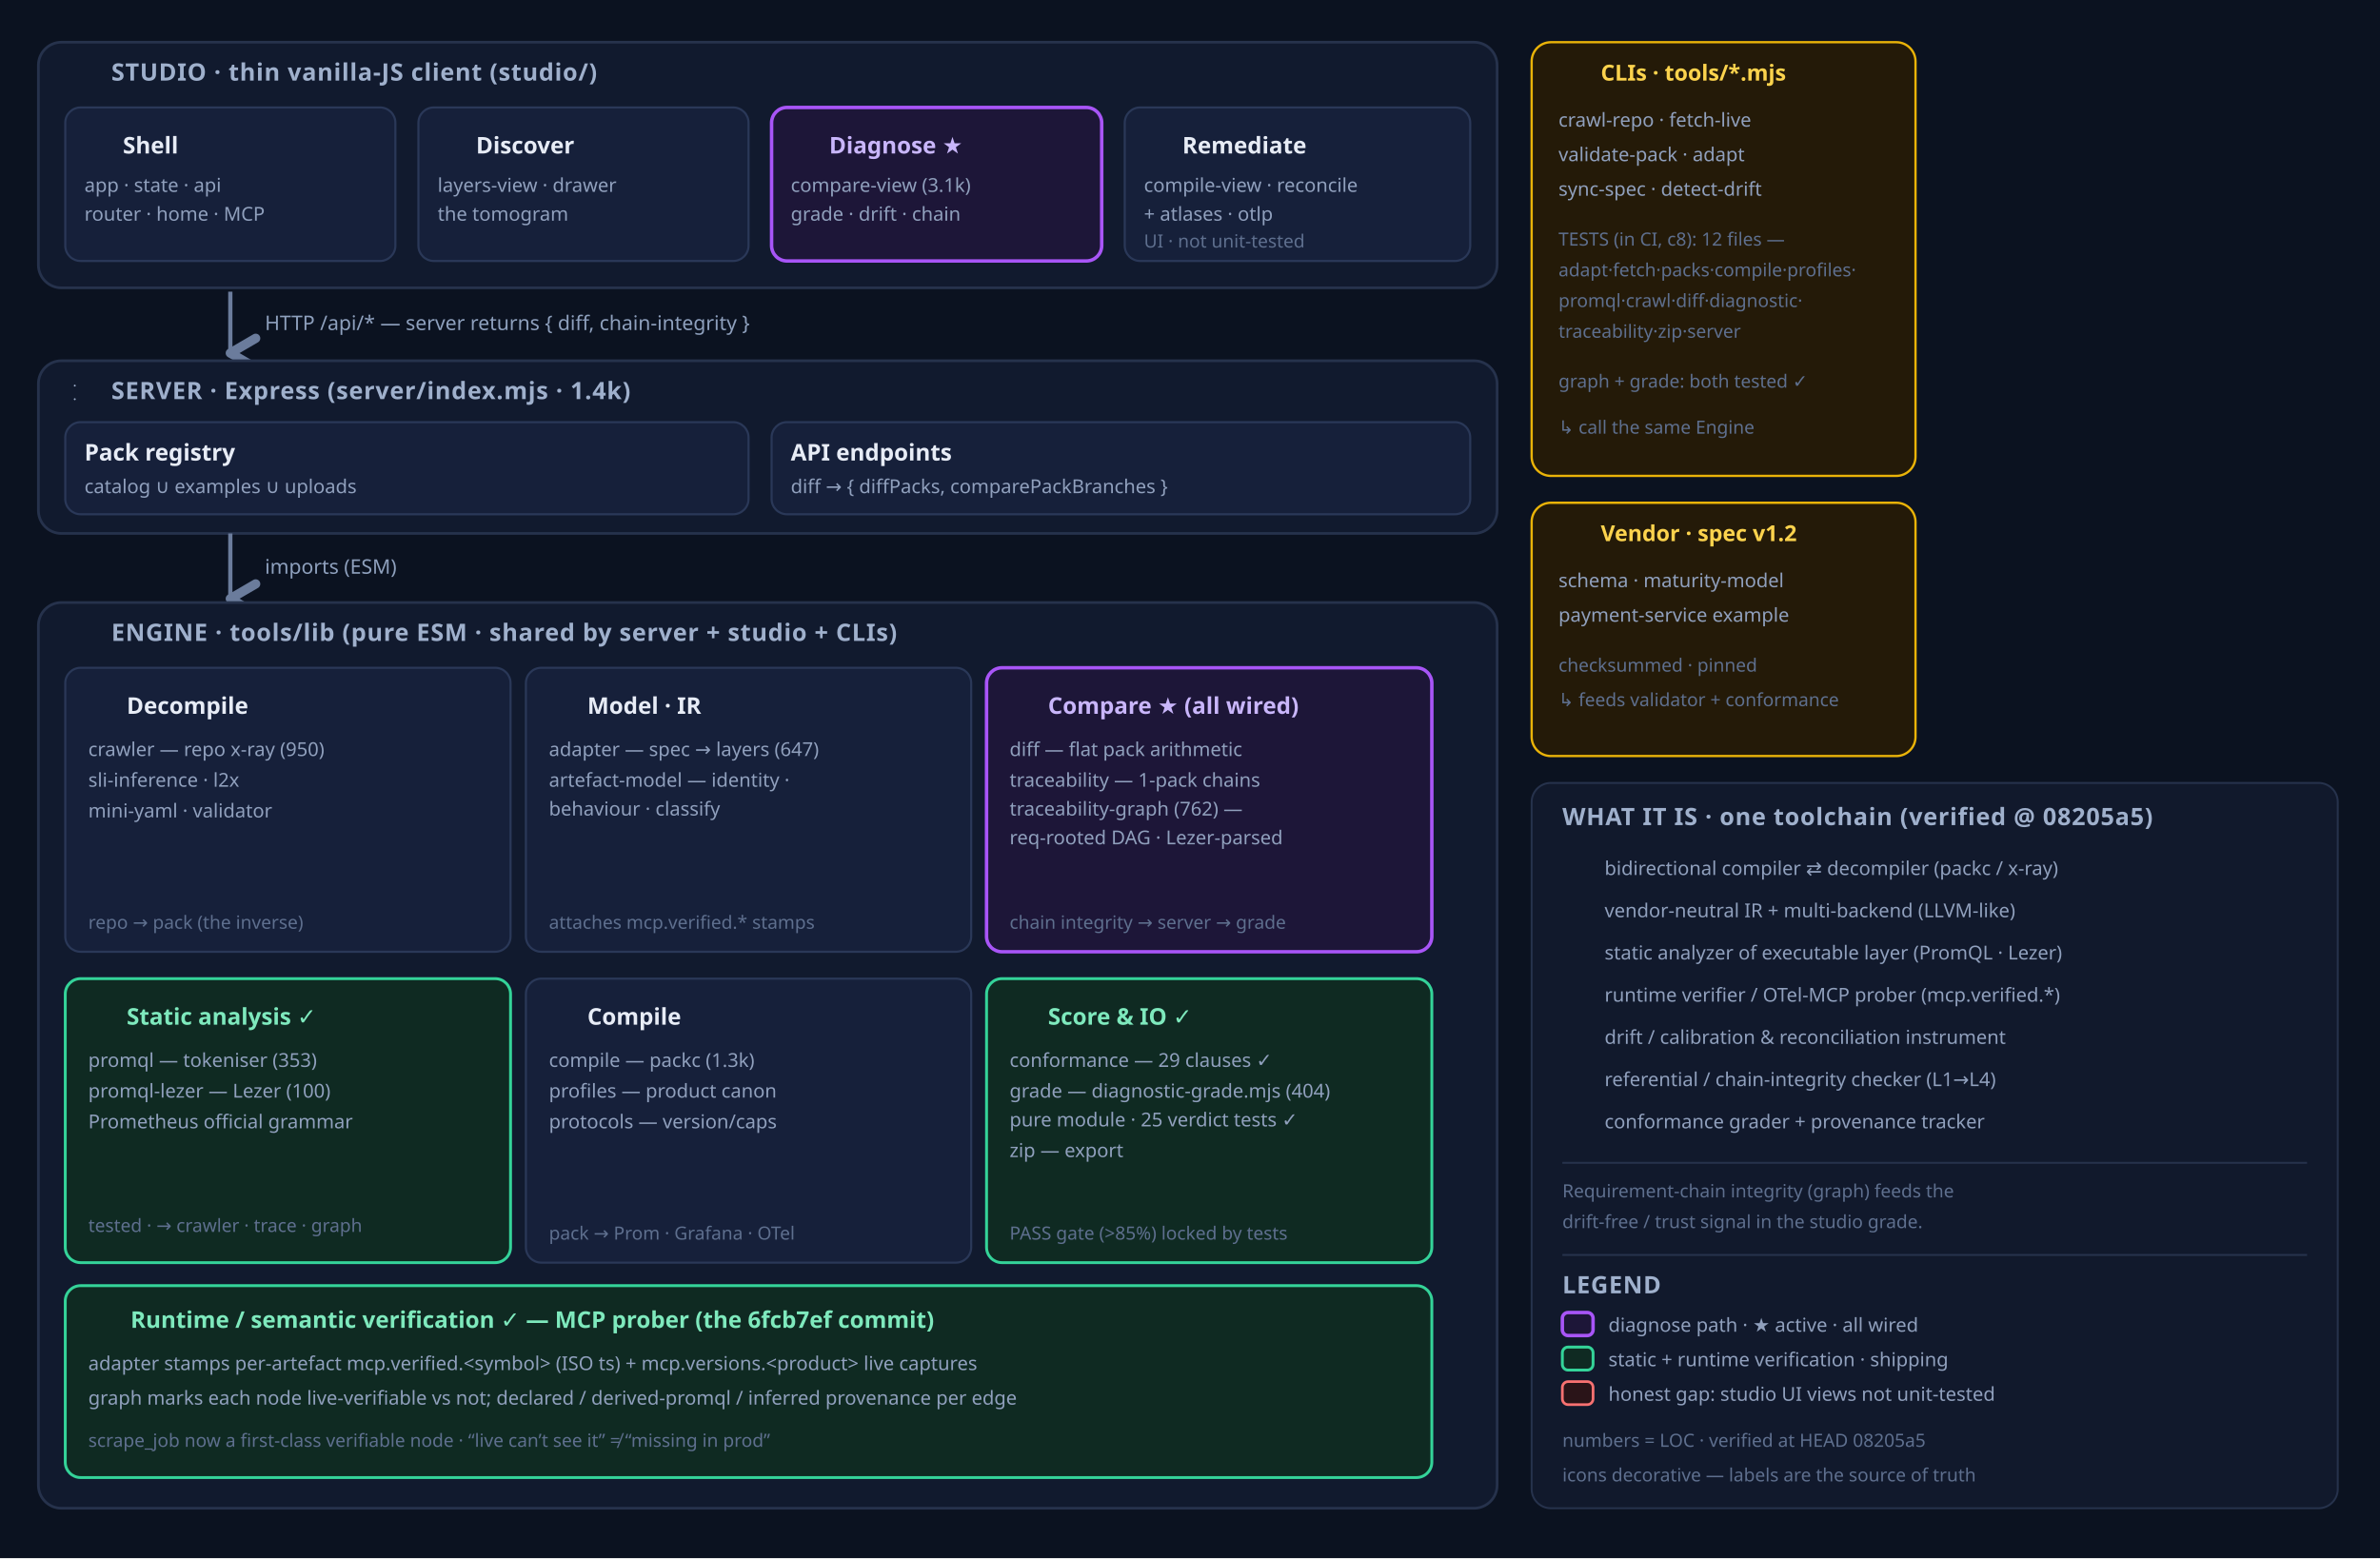
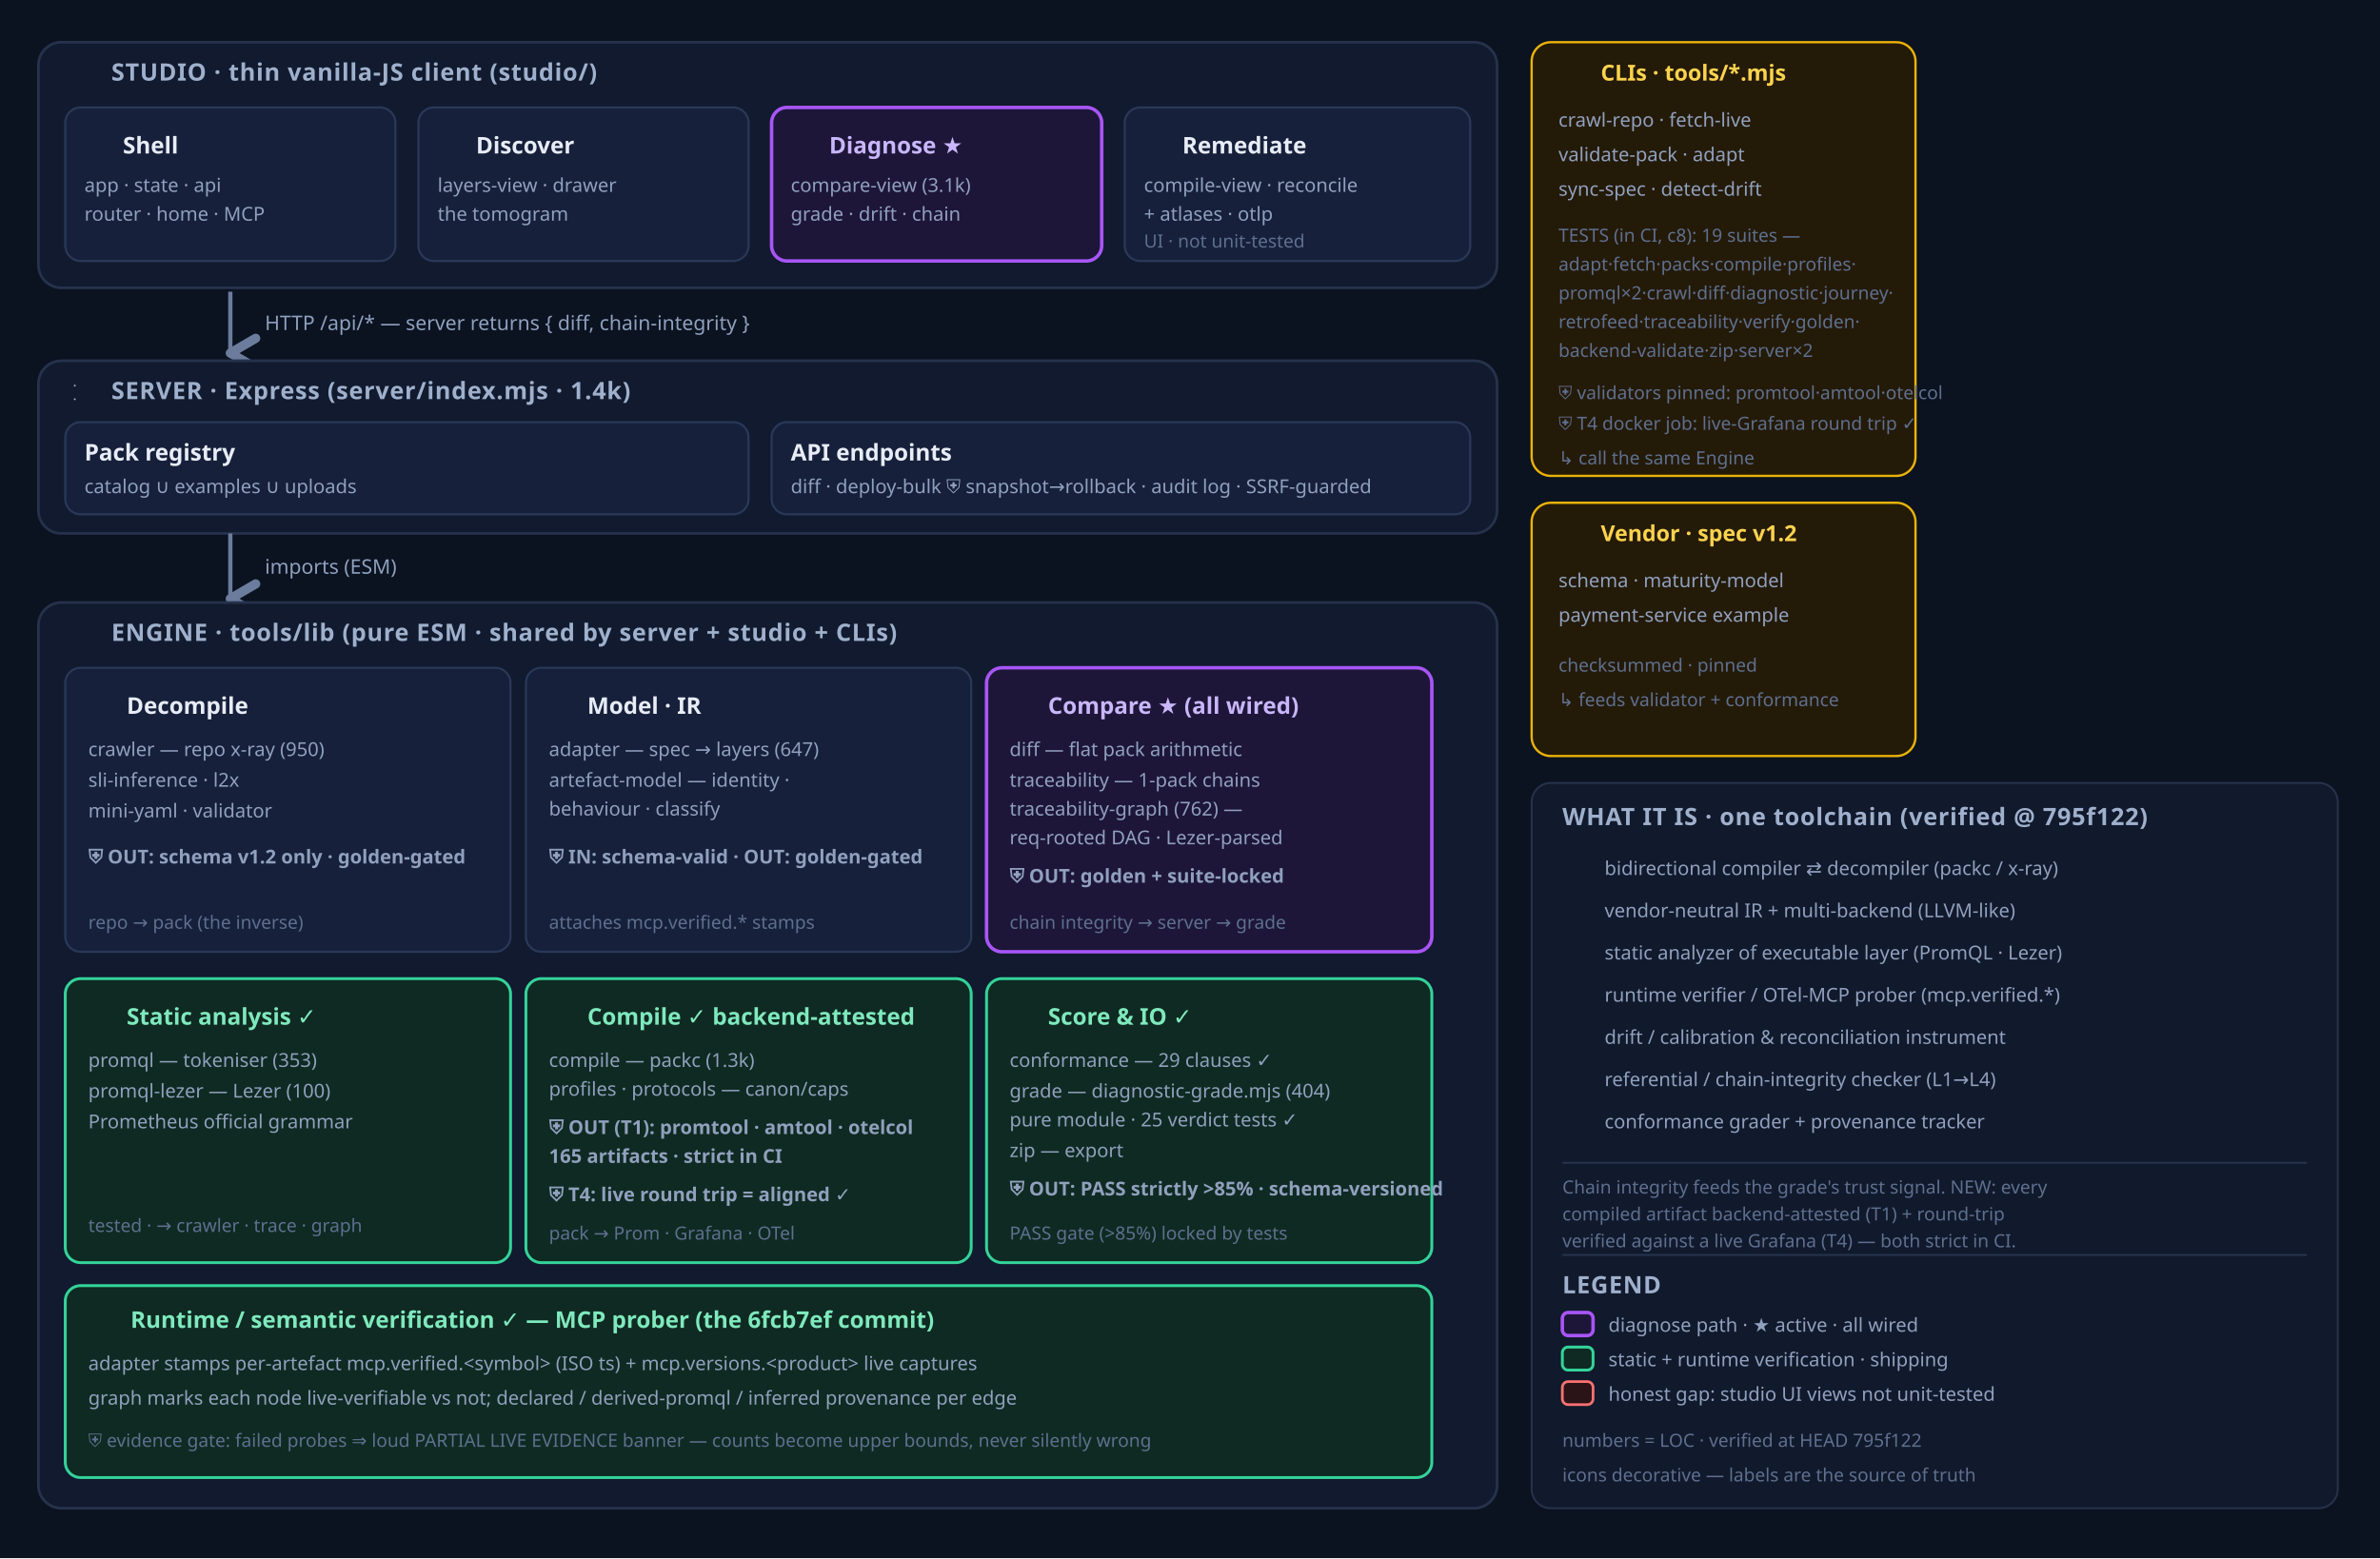
<svg xmlns="http://www.w3.org/2000/svg" viewBox="0 0 1240 812" font-family="ui-sans-serif, system-ui, sans-serif">
  <style>
  .pg{fill:#0b1220;}
  .band{fill:#111a2e;stroke:#26324c;stroke-width:1.4;} .bl{fill:#9fb0cc;font-size:12.5px;font-weight:700;letter-spacing:.03em;}
  .mod{fill:#16203a;stroke:#2a3858;stroke-width:1.1;} .mt{fill:#e7ecf6;font-size:12px;font-weight:700;} .sub{fill:#90a0bd;font-size:10px;} .note{fill:#5e6f8e;font-size:9.5px;}
  .acc{fill:#1d1638;stroke:#a855f7;stroke-width:1.8;} .at{fill:#c9b6fb;font-size:12px;font-weight:700;}
  .grn{fill:#0f2a22;stroke:#34d399;stroke-width:1.5;} .gt{fill:#7ee9bd;font-size:12px;font-weight:700;}
  .warn{fill:#2a1418;stroke:#f87171;stroke-width:1.4;} .wt{fill:#fca5a5;font-size:12px;font-weight:700;}
  .side{fill:#241a08;stroke:#eab308;stroke-width:1.2;} .st{fill:#fcd34d;font-size:11.5px;font-weight:700;}
  .ar{stroke:#6b7c9c;stroke-width:2.2;fill:none;} .arl{fill:#8ea0bd;font-size:10.5px;}
  .i{fill:none;stroke-width:1.7;stroke-linecap:round;stroke-linejoin:round;}
</style>
  <defs>
    <marker id="dn" markerWidth="11" markerHeight="11" refX="5.5" refY="8" orient="auto">
      <path d="M2,2 L5.5,8 L9,2" fill="none" stroke="#6b7c9c" stroke-width="2.2" stroke-linecap="round" stroke-linejoin="round" />
    </marker>
    <symbol id="ic-browser" viewBox="0 0 24 24">
      <rect class="i" x="3" y="4" width="18" height="15" rx="2" />
      <path class="i" d="M3 8h18" />
    </symbol>
    <symbol id="ic-server" viewBox="0 0 24 24">
      <rect class="i" x="3" y="4" width="18" height="6" rx="1.5" />
      <rect class="i" x="3" y="14" width="18" height="6" rx="1.5" />
      <circle cx="7" cy="7" r="0.7" fill="currentColor" />
      <circle cx="7" cy="17" r="0.7" fill="currentColor" />
    </symbol>
    <symbol id="ic-chip" viewBox="0 0 24 24">
      <rect class="i" x="6" y="6" width="12" height="12" rx="2" />
      <path class="i" d="M9 3v3M15 3v3M9 18v3M15 18v3M3 9h3M3 15h3M18 9h3M18 15h3" />
    </symbol>
    <symbol id="ic-compass" viewBox="0 0 24 24">
      <circle class="i" cx="12" cy="12" r="9" />
      <path class="i" d="M15.5 8.5l-2 5-5 2 2-5z" />
    </symbol>
    <symbol id="ic-stetho" viewBox="0 0 24 24">
      <path class="i" d="M5 3v5a4 4 0 008 0V3" />
      <path class="i" d="M9 15a5 5 0 0010 0v-2" />
      <circle class="i" cx="19" cy="9" r="2" />
    </symbol>
    <symbol id="ic-wrench" viewBox="0 0 24 24">
      <path class="i" d="M14.5 5.5a3.5 3.5 0 01-4.6 4.6L5 15l4 4 4.9-4.9a3.5 3.5 0 004.6-4.6l-2.5 2.5-2-2z" />
    </symbol>
    <symbol id="ic-swap" viewBox="0 0 24 24">
      <path class="i" d="M4 8h13l-3-3M20 16H7l3 3" />
    </symbol>
    <symbol id="ic-cube" viewBox="0 0 24 24">
      <path class="i" d="M12 3l8 4.5v9L12 21l-8-4.5v-9z" />
      <path class="i" d="M4 7.5l8 4.5 8-4.5M12 12v9" />
    </symbol>
    <symbol id="ic-compare" viewBox="0 0 24 24">
      <path class="i" d="M12 3v18" />
      <path class="i" d="M7 8l-3 3 3 3M17 8l3 3-3 3" />
    </symbol>
    <symbol id="ic-code" viewBox="0 0 24 24">
      <path class="i" d="M9 8l-4 4 4 4M15 8l4 4-4 4" />
    </symbol>
    <symbol id="ic-shield" viewBox="0 0 24 24">
      <path class="i" d="M12 3l7 3v5c0 4.5-3 8-7 10-4-2-7-5.5-7-10V6z" />
      <path class="i" d="M9 12l2 2 4-4" />
    </symbol>
    <symbol id="ic-pulse" viewBox="0 0 24 24">
      <path class="i" d="M3 12h4l2-5 3 10 2-5h7" />
    </symbol>
    <symbol id="ic-flask" viewBox="0 0 24 24">
      <path class="i" d="M9 3h6M10 3v6l-5 8a2 2 0 002 3h10a2 2 0 002-3l-5-8V3" />
      <path class="i" d="M7.5 14h9" />
    </symbol>
    <symbol id="ic-book" viewBox="0 0 24 24">
      <path class="i" d="M4 5a2 2 0 012-2h13v16H6a2 2 0 00-2 2z" />
      <path class="i" d="M4 19a2 2 0 002-2h13" />
    </symbol>
    <symbol id="ic-warn" viewBox="0 0 24 24">
      <path class="i" d="M12 4l9 16H3z" />
      <path class="i" d="M12 10v4" />
      <circle cx="12" cy="17.2" r="0.8" fill="currentColor" />
    </symbol>
  </defs>
  <rect class="pg" x="0" y="0" width="1240" height="812" />
  <rect class="band" x="20" y="22" width="760" height="128" rx="12" />
  <use href="#ic-browser" x="34" y="30" width="17" height="17" color="#9fb0cc" />
  <text class="bl" x="58" y="42">STUDIO · thin vanilla-JS client (studio/)</text>
  <rect class="mod" x="34" y="56" width="172" height="80" rx="8" />
  <use href="#ic-cube" x="44" y="68" width="15" height="15" color="#cbd5e1" />
  <text class="mt" x="64" y="80">Shell</text>
  <text class="sub" x="44" y="100">app · state · api</text>
  <text class="sub" x="44" y="115">router · home · MCP</text>
  <rect class="mod" x="218" y="56" width="172" height="80" rx="8" />
  <use href="#ic-compass" x="228" y="68" width="15" height="15" color="#cbd5e1" />
  <text class="mt" x="248" y="80">Discover</text>
  <text class="sub" x="228" y="100">layers-view · drawer</text>
  <text class="sub" x="228" y="115">the tomogram</text>
  <rect class="acc" x="402" y="56" width="172" height="80" rx="8" />
  <use href="#ic-stetho" x="412" y="68" width="15" height="15" color="#c9b6fb" />
  <text class="at" x="432" y="80">Diagnose ★</text>
  <text class="sub" x="412" y="100">compare-view (3.1k)</text>
  <text class="sub" x="412" y="115">grade · drift · chain</text>
  <rect class="mod" x="586" y="56" width="180" height="80" rx="8" />
  <use href="#ic-wrench" x="596" y="68" width="15" height="15" color="#cbd5e1" />
  <text class="mt" x="616" y="80">Remediate</text>
  <text class="sub" x="596" y="100">compile-view · reconcile</text>
  <text class="sub" x="596" y="115">+ atlases · otlp</text>
  <text class="note" x="596" y="129" fill="#fca5a5">UI · not unit-tested</text>
  <line class="ar" x1="120" y1="152" x2="120" y2="184" marker-end="url(#dn)" />
  <text class="arl" x="138" y="172">HTTP /api/*  —  server returns { diff, chain-integrity }</text>
  <rect class="band" x="20" y="188" width="760" height="90" rx="12" />
  <use href="#ic-server" x="34" y="196" width="17" height="17" color="#9fb0cc" />
  <text class="bl" x="58" y="208">SERVER · Express (server/index.mjs · 1.4k)</text>
  <rect class="mod" x="34" y="220" width="356" height="48" rx="8" />
  <text class="mt" x="44" y="240">Pack registry</text>
  <text class="sub" x="44" y="257">catalog ∪ examples ∪ uploads</text>
  <rect class="mod" x="402" y="220" width="364" height="48" rx="8" />
  <text class="mt" x="412" y="240">API endpoints</text>
-   <text class="sub" x="412" y="257">diff → { diffPacks, comparePackBranches }</text>
+   <text class="sub" x="412" y="257">diff · deploy-bulk ⛨ snapshot→rollback · audit log · SSRF-guarded</text>
  <line class="ar" x1="120" y1="278" x2="120" y2="312" marker-end="url(#dn)" />
  <text class="arl" x="138" y="299">imports (ESM)</text>
  <rect class="band" x="20" y="314" width="760" height="472" rx="12" />
  <use href="#ic-chip" x="34" y="322" width="17" height="17" color="#9fb0cc" />
  <text class="bl" x="58" y="334">ENGINE · tools/lib (pure ESM · shared by server + studio + CLIs)</text>
  <rect class="mod" x="34" y="348" width="232" height="148" rx="8" />
  <use href="#ic-swap" x="46" y="360" width="15" height="15" color="#cbd5e1" />
  <text class="mt" x="66" y="372">Decompile</text>
  <text class="sub" x="46" y="394">crawler — repo x-ray (950)</text>
  <text class="sub" x="46" y="410">sli-inference · l2x</text>
  <text class="sub" x="46" y="426">mini-yaml · validator</text>
+   <text class="sub" x="46" y="450" font-weight="700">⛨ OUT: schema v1.2 only · golden-gated</text>
  <text class="note" x="46" y="484">repo → pack (the inverse)</text>
  <rect class="mod" x="274" y="348" width="232" height="148" rx="8" />
  <use href="#ic-cube" x="286" y="360" width="15" height="15" color="#cbd5e1" />
  <text class="mt" x="306" y="372">Model · IR</text>
  <text class="sub" x="286" y="394">adapter — spec → layers (647)</text>
  <text class="sub" x="286" y="410">artefact-model — identity ·</text>
  <text class="sub" x="286" y="425">behaviour · classify</text>
+   <text class="sub" x="286" y="450" font-weight="700">⛨ IN: schema-valid · OUT: golden-gated</text>
  <text class="note" x="286" y="484">attaches mcp.verified.* stamps</text>
  <rect class="acc" x="514" y="348" width="232" height="148" rx="8" />
  <use href="#ic-compare" x="526" y="360" width="15" height="15" color="#c9b6fb" />
  <text class="at" x="546" y="372">Compare ★ (all wired)</text>
  <text class="sub" x="526" y="394">diff — flat pack arithmetic</text>
  <text class="sub" x="526" y="410">traceability — 1-pack chains</text>
  <text class="sub" x="526" y="425">traceability-graph (762) —</text>
  <text class="sub" x="526" y="440">req-rooted DAG · Lezer-parsed</text>
+   <text class="sub" x="526" y="460" font-weight="700">⛨ OUT: golden + suite-locked</text>
  <text class="note" x="526" y="484">chain integrity → server → grade</text>
  <rect class="grn" x="34" y="510" width="232" height="148" rx="8" />
  <use href="#ic-code" x="46" y="522" width="15" height="15" color="#7ee9bd" />
  <text class="gt" x="66" y="534">Static analysis ✓</text>
  <text class="sub" x="46" y="556">promql — tokeniser (353)</text>
  <text class="sub" x="46" y="572">promql-lezer — Lezer (100)</text>
  <text class="sub" x="46" y="588">Prometheus official grammar</text>
  <text class="note" x="46" y="642">tested · → crawler · trace · graph</text>
-   <rect class="mod" x="274" y="510" width="232" height="148" rx="8" />
-   <use href="#ic-wrench" x="286" y="522" width="15" height="15" color="#cbd5e1" />
-   <text class="mt" x="306" y="534">Compile</text>
+   <rect class="grn" x="274" y="510" width="232" height="148" rx="8" />
+   <use href="#ic-wrench" x="286" y="522" width="15" height="15" color="#7ee9bd" />
+   <text class="gt" x="306" y="534">Compile ✓ backend-attested</text>
  <text class="sub" x="286" y="556">compile — packc (1.3k)</text>
-   <text class="sub" x="286" y="572">profiles — product canon</text>
-   <text class="sub" x="286" y="588">protocols — version/caps</text>
+   <text class="sub" x="286" y="571">profiles · protocols — canon/caps</text>
+   <text class="sub" x="286" y="591" font-weight="700">⛨ OUT (T1): promtool · amtool · otelcol</text>
+   <text class="sub" x="286" y="606" font-weight="700">165 artifacts · strict in CI</text>
+   <text class="sub" x="286" y="626" font-weight="700">⛨ T4: live round trip = aligned ✓</text>
  <text class="note" x="286" y="646">pack → Prom · Grafana · OTel</text>
  <rect class="grn" x="514" y="510" width="232" height="148" rx="8" />
  <use href="#ic-shield" x="526" y="522" width="15" height="15" color="#7ee9bd" />
  <text class="gt" x="546" y="534">Score &amp; IO ✓</text>
  <text class="sub" x="526" y="556">conformance — 29 clauses ✓</text>
  <text class="sub" x="526" y="572">grade — diagnostic-grade.mjs (404)</text>
  <text class="sub" x="526" y="587">pure module · 25 verdict tests ✓</text>
  <text class="sub" x="526" y="603">zip — export</text>
+   <text class="sub" x="526" y="623" font-weight="700">⛨ OUT: PASS strictly &gt;85% · schema-versioned</text>
  <text class="note" x="526" y="646">PASS gate (&gt;85%) locked by tests</text>
  <rect class="grn" x="34" y="670" width="712" height="100" rx="8" />
  <use href="#ic-pulse" x="46" y="678" width="16" height="16" color="#7ee9bd" />
  <text class="gt" x="68" y="692">Runtime / semantic verification ✓ — MCP prober (the 6fcb7ef commit)</text>
  <text class="sub" x="46" y="714">adapter stamps per-artefact mcp.verified.&lt;symbol&gt; (ISO ts) + mcp.versions.&lt;product&gt; live captures</text>
  <text class="sub" x="46" y="732">graph marks each node live-verifiable vs not; declared / derived-promql / inferred provenance per edge</text>
-   <text class="note" x="46" y="754">scrape_job now a first-class verifiable node · “live can’t see it” ≠ “missing in prod”</text>
+   <text class="note" x="46" y="754">⛨ evidence gate: failed probes ⇒ loud PARTIAL LIVE EVIDENCE banner — counts become upper bounds, never silently wrong</text>
  <rect class="side" x="798" y="22" width="200" height="226" rx="10" />
  <use href="#ic-flask" x="812" y="30" width="15" height="15" color="#fcd34d" />
  <text class="st" x="834" y="42">CLIs · tools/*.mjs</text>
  <text class="sub" x="812" y="66">crawl-repo · fetch-live</text>
  <text class="sub" x="812" y="84">validate-pack · adapt</text>
  <text class="sub" x="812" y="102">sync-spec · detect-drift</text>
-   <text class="note" x="812" y="128">TESTS (in CI, c8): 12 files —</text>
-   <text class="note" x="812" y="144">adapt·fetch·packs·compile·profiles·</text>
-   <text class="note" x="812" y="160">promql·crawl·diff·diagnostic·</text>
-   <text class="note" x="812" y="176">traceability·zip·server</text>
-   <text class="note" x="812" y="202" fill="#7ee9bd">graph + grade: both tested ✓</text>
-   <text class="note" x="812" y="226">↳ call the same Engine</text>
+   <text class="note" x="812" y="126">TESTS (in CI, c8): 19 suites —</text>
+   <text class="note" x="812" y="141">adapt·fetch·packs·compile·profiles·</text>
+   <text class="note" x="812" y="156">promql×2·crawl·diff·diagnostic·journey·</text>
+   <text class="note" x="812" y="171">retrofeed·traceability·verify·golden·</text>
+   <text class="note" x="812" y="186">backend-validate·zip·server×2</text>
+   <text class="note" x="812" y="208" fill="#7ee9bd">⛨ validators pinned: promtool·amtool·otelcol</text>
+   <text class="note" x="812" y="224" fill="#7ee9bd">⛨ T4 docker job: live-Grafana round trip ✓</text>
+   <text class="note" x="812" y="242">↳ call the same Engine</text>
  <rect class="side" x="798" y="262" width="200" height="132" rx="10" />
  <use href="#ic-book" x="812" y="270" width="15" height="15" color="#fcd34d" />
  <text class="st" x="834" y="282">Vendor · spec v1.2</text>
  <text class="sub" x="812" y="306">schema · maturity-model</text>
  <text class="sub" x="812" y="324">payment-service example</text>
  <text class="note" x="812" y="350">checksummed · pinned</text>
  <text class="note" x="812" y="368">↳ feeds validator + conformance</text>
  <rect x="798" y="408" width="420" height="378" rx="10" fill="#11192c" stroke="#26324c" />
-   <text class="bl" x="814" y="430">WHAT IT IS · one toolchain (verified @ 08205a5)</text>
+   <text class="bl" x="814" y="430">WHAT IT IS · one toolchain (verified @ 795f122)</text>
  <use href="#ic-swap" x="814" y="444" width="15" height="15" color="#c084fc" />
  <text class="sub" x="836" y="456">bidirectional compiler ⇄ decompiler  (packc / x-ray)</text>
  <use href="#ic-cube" x="814" y="466" width="15" height="15" color="#c084fc" />
  <text class="sub" x="836" y="478">vendor-neutral IR + multi-backend  (LLVM-like)</text>
  <use href="#ic-code" x="814" y="488" width="15" height="15" color="#34d399" />
  <text class="sub" x="836" y="500">static analyzer of executable layer  (PromQL · Lezer)</text>
  <use href="#ic-pulse" x="814" y="510" width="15" height="15" color="#34d399" />
  <text class="sub" x="836" y="522">runtime verifier / OTel-MCP prober  (mcp.verified.*)</text>
  <use href="#ic-compare" x="814" y="532" width="15" height="15" color="#c084fc" />
  <text class="sub" x="836" y="544">drift / calibration &amp; reconciliation instrument</text>
  <use href="#ic-shield" x="814" y="554" width="15" height="15" color="#c084fc" />
  <text class="sub" x="836" y="566">referential / chain-integrity checker (L1→L4)</text>
  <use href="#ic-book" x="814" y="576" width="15" height="15" color="#c084fc" />
  <text class="sub" x="836" y="588">conformance grader + provenance tracker</text>
  <line x1="814" y1="606" x2="1202" y2="606" stroke="#26324c" />
-   <text class="note" x="814" y="624">Requirement-chain integrity (graph) feeds the</text>
-   <text class="note" x="814" y="640">drift-free / trust signal in the studio grade.</text>
+   <text class="note" x="814" y="622">Chain integrity feeds the grade's trust signal. NEW: every</text>
+   <text class="note" x="814" y="636">compiled artifact backend-attested (T1) + round-trip</text>
+   <text class="note" x="814" y="650">verified against a live Grafana (T4) — both strict in CI.</text>
  <line x1="814" y1="654" x2="1202" y2="654" stroke="#26324c" />
  <text class="bl" x="814" y="674" font-size="11px">LEGEND</text>
  <rect class="acc" x="814" y="684" width="16" height="12" rx="3" />
  <text class="sub" x="838" y="694">diagnose path · ★ active · all wired</text>
  <rect class="grn" x="814" y="702" width="16" height="12" rx="3" />
  <text class="sub" x="838" y="712">static + runtime verification · shipping</text>
  <rect class="warn" x="814" y="720" width="16" height="12" rx="3" />
  <text class="sub" x="838" y="730">honest gap: studio UI views not unit-tested</text>
-   <text class="note" x="814" y="754">numbers = LOC · verified at HEAD 08205a5</text>
+   <text class="note" x="814" y="754">numbers = LOC · verified at HEAD 795f122</text>
  <text class="note" x="814" y="772">icons decorative — labels are the source of truth</text>
</svg>
